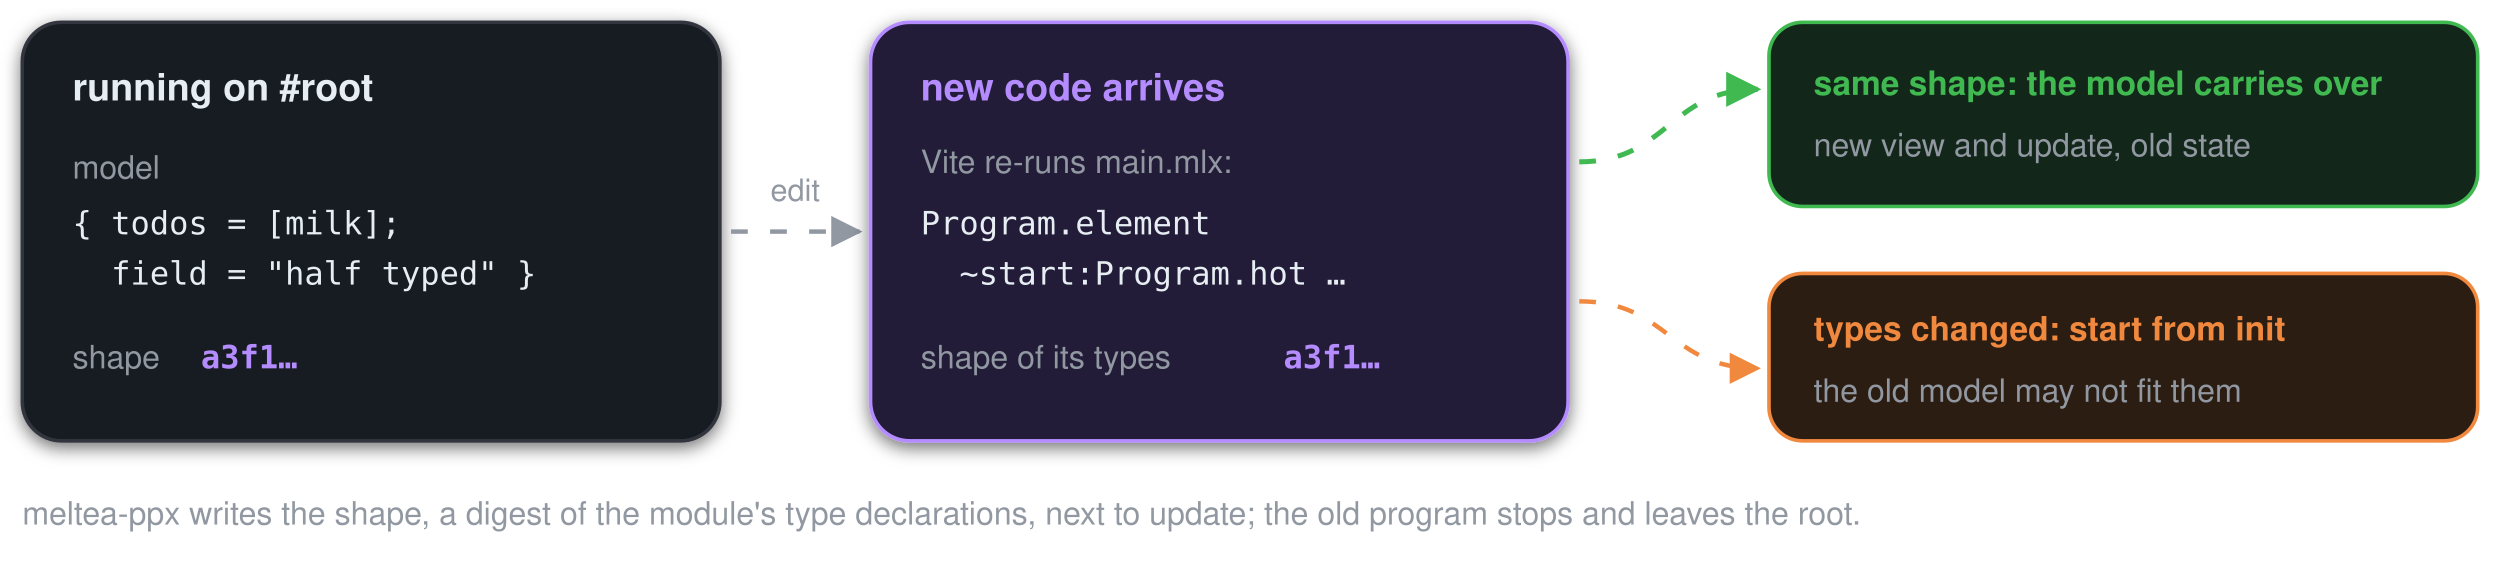
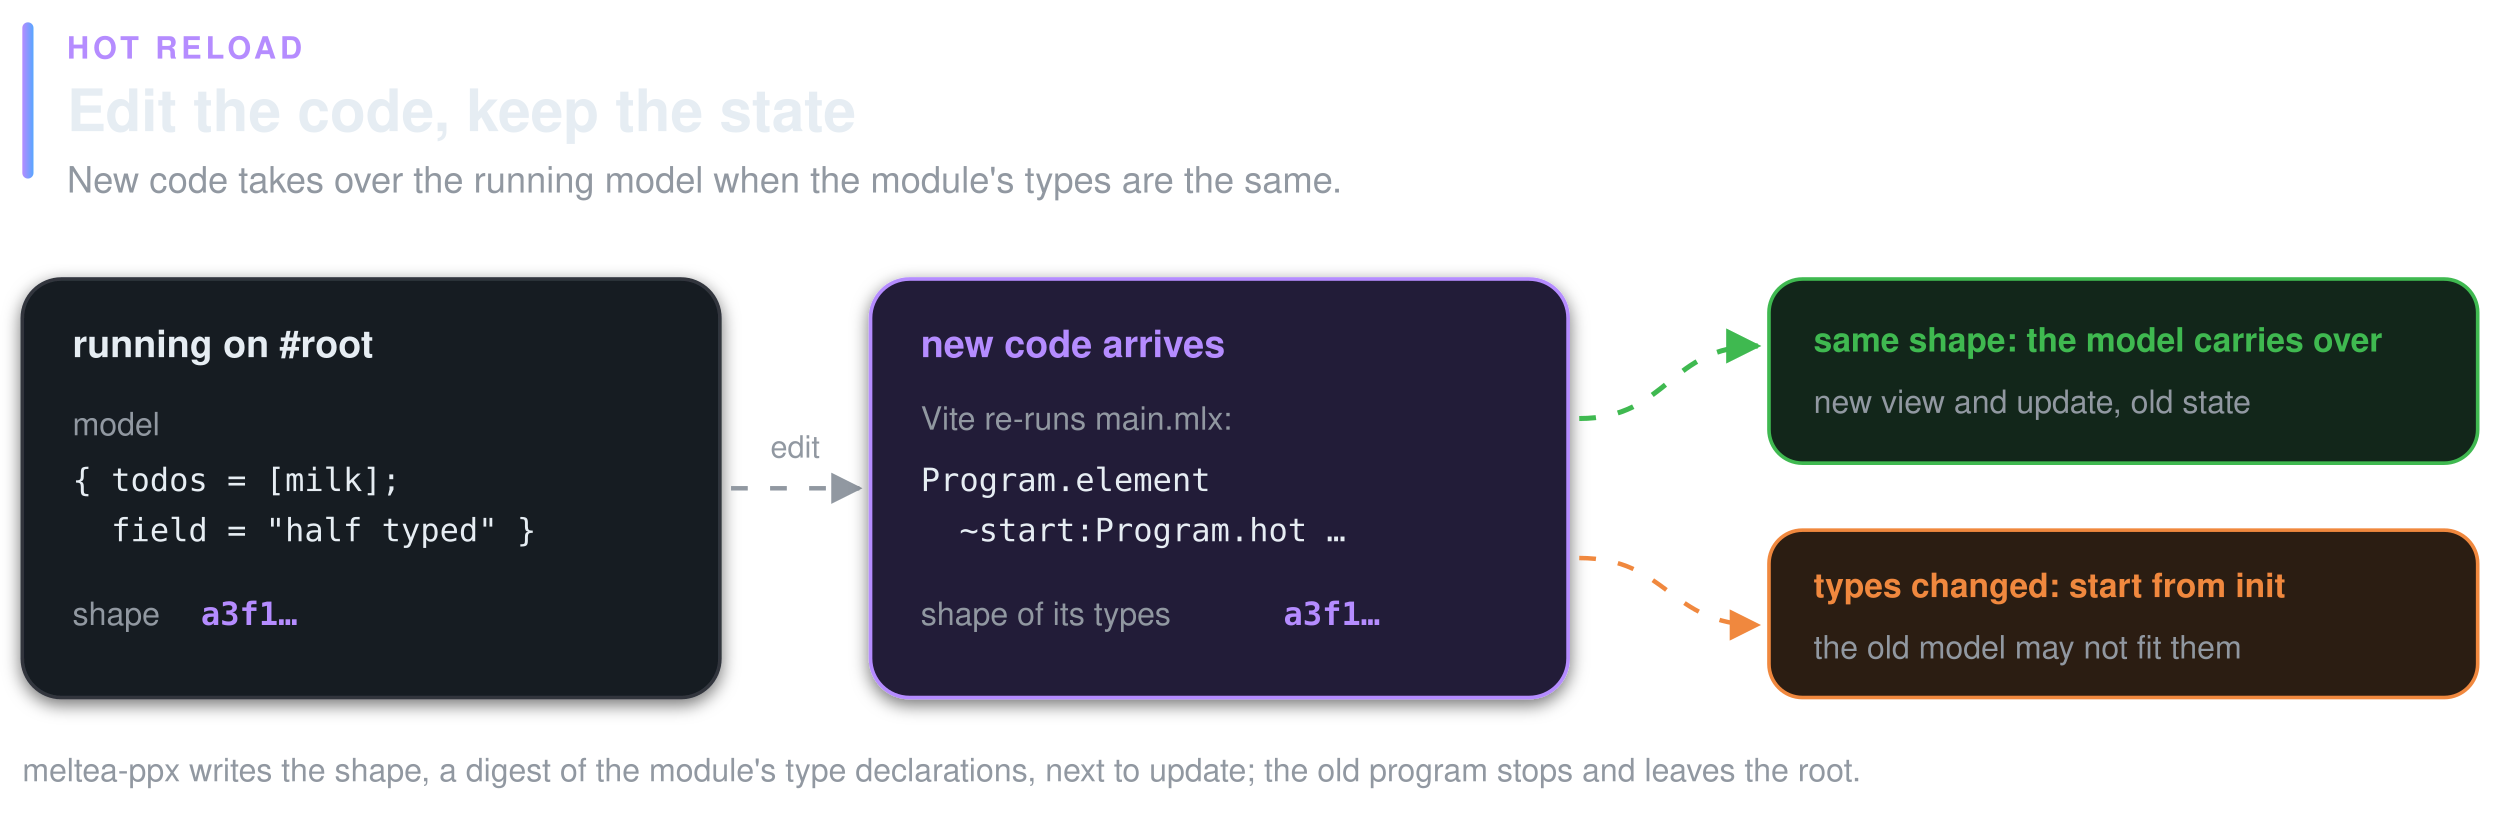
- <svg xmlns="http://www.w3.org/2000/svg" viewBox="-8 -8 896 202" width="896" height="202" role="img" aria-label="Hot reload in Meltea: a program runs on the root with its model and the shape of its module's types. After an edit, Vite runs main.mlx again, and Program.element with ~start:Program.hot finds the running program; when the new code's shape is the same, the model carries over and the new view and update show the old state; when the types changed, the program starts from init. meltea-ppx writes the shape, a digest of the type declarations, next to update">
+ <svg xmlns="http://www.w3.org/2000/svg" viewBox="-8 -8 896 294" width="896" height="294" role="img" aria-label="Edit the code, keep the state. New code takes over the running model when the module's types are the same. Hot reload in Meltea: a program runs on the root with its model and the shape of its module's types. After an edit, Vite runs main.mlx again, and Program.element with ~start:Program.hot finds the running program; when the new code's shape is the same, the model carries over and the new view and update show the old state; when the types changed, the program starts from init. meltea-ppx writes the shape, a digest of the type declarations, next to update">
  <style>text { font-family: -apple-system, BlinkMacSystemFont, 'Segoe UI', Helvetica, Arial, sans-serif; fill: #e6edf3; }.mono { font-family: ui-monospace, SFMono-Regular, Menlo, Consolas, monospace; white-space: pre; }.muted { fill: #9198a1; } .faint { fill: #6e7681; }.accent { fill: #b58cff; } .green { fill: #3fb950; }.orange { fill: #f0883e; } .blue { fill: #58a6ff; }.flow { stroke-dasharray: 6 8; animation: flow 1.1s linear infinite; }@keyframes flow { to { stroke-dashoffset: -28; } }.pulse { animation: pulse 2.2s ease-in-out infinite; }@keyframes pulse { 0%, 100% { opacity: 1; } 50% { opacity: 0.35; } }@media (prefers-reduced-motion: reduce) { .flow, .pulse { animation: none; } }</style>
  <defs>
    <marker id="arrow-muted" viewBox="0 0 10 10" refX="9" refY="5" markerWidth="7" markerHeight="7" orient="auto-start-reverse">
      <path d="M0,0 L10,5 L0,10 z" fill="#9198a1" />
    </marker>
    <marker id="arrow-accent" viewBox="0 0 10 10" refX="9" refY="5" markerWidth="7" markerHeight="7" orient="auto-start-reverse">
      <path d="M0,0 L10,5 L0,10 z" fill="#b58cff" />
    </marker>
    <marker id="arrow-green" viewBox="0 0 10 10" refX="9" refY="5" markerWidth="7" markerHeight="7" orient="auto-start-reverse">
      <path d="M0,0 L10,5 L0,10 z" fill="#3fb950" />
    </marker>
    <marker id="arrow-orange" viewBox="0 0 10 10" refX="9" refY="5" markerWidth="7" markerHeight="7" orient="auto-start-reverse">
      <path d="M0,0 L10,5 L0,10 z" fill="#f0883e" />
    </marker>
    <marker id="arrow-blue" viewBox="0 0 10 10" refX="9" refY="5" markerWidth="7" markerHeight="7" orient="auto-start-reverse">
      <path d="M0,0 L10,5 L0,10 z" fill="#58a6ff" />
    </marker>
    <filter id="lift" x="-5%" y="-5%" width="110%" height="125%">
      <feDropShadow dx="0" dy="2" stdDeviation="3" flood-color="#000000" flood-opacity="0.55" />
    </filter>
    <linearGradient id="glow" x1="0" y1="0" x2="1" y2="0">
      <stop offset="0" stop-color="#b58cff" />
      <stop offset="1" stop-color="#58a6ff" />
    </linearGradient>
  </defs>
-   <rect x="0" y="0" width="250" height="150" rx="14" fill="#161b22" stroke="#30363d" stroke-width="1.3" filter="url(#lift)" />
-   <text x="18" y="28" font-size="13.5" xml:space="preserve" font-weight="700">running on #root</text>
-   <text x="18" y="56" font-size="11.5" xml:space="preserve" class="muted">model</text>
-   <text x="18" y="76" font-size="11.5" xml:space="preserve" class="mono">{ todos = [milk];</text>
-   <text x="18" y="94" font-size="11.5" xml:space="preserve" class="mono">  field = "half typed" }</text>
-   <text x="18" y="124" font-size="11.5" xml:space="preserve" class="muted">shape</text>
-   <text x="64" y="124" font-size="11.5" xml:space="preserve" class="mono accent" font-weight="700">a3f1…</text>
-   <line x1="254" y1="75" x2="300" y2="75" stroke="#9198a1" stroke-width="1.6" marker-end="url(#arrow-muted)" class="flow" />
-   <text x="277" y="64" font-size="11" xml:space="preserve" class="muted" text-anchor="middle">edit</text>
-   <rect x="304" y="0" width="250" height="150" rx="14" fill="#221a38" stroke="#b58cff" stroke-width="1.3" filter="url(#lift)" />
-   <text x="322" y="28" font-size="13.5" xml:space="preserve" class="accent" font-weight="700">new code arrives</text>
-   <text x="322" y="54" font-size="11.5" xml:space="preserve" class="muted">Vite re-runs main.mlx:</text>
-   <text x="322" y="76" font-size="11.5" xml:space="preserve" class="mono">Program.element</text>
-   <text x="322" y="94" font-size="11.5" xml:space="preserve" class="mono">  ~start:Program.hot …</text>
-   <text x="322" y="124" font-size="11.5" xml:space="preserve" class="muted">shape of its types</text>
-   <text x="452" y="124" font-size="11.5" xml:space="preserve" class="mono accent" font-weight="700">a3f1…</text>
-   <path d="M558,50 C590,50 590,24 622,24" fill="none" stroke="#3fb950" stroke-width="1.8" marker-end="url(#arrow-green)" class="flow" />
-   <path d="M558,100 C590,100 590,124 622,124" fill="none" stroke="#f0883e" stroke-width="1.6" marker-end="url(#arrow-orange)" class="flow" />
-   <rect x="626" y="0" width="254" height="66" rx="12" fill="#12261a" stroke="#3fb950" stroke-width="1.3" />
-   <text x="642" y="26" font-size="12" xml:space="preserve" class="green" font-weight="700">same shape: the model carries over</text>
-   <text x="642" y="48" font-size="11.5" xml:space="preserve" class="muted">new view and update, old state</text>
-   <rect x="626" y="90" width="254" height="60" rx="12" fill="#2b1d12" stroke="#f0883e" stroke-width="1.3" />
-   <text x="642" y="114" font-size="12" xml:space="preserve" class="orange" font-weight="700">types changed: start from init</text>
-   <text x="642" y="136" font-size="11.5" xml:space="preserve" class="muted">the old model may not fit them</text>
-   <text x="0" y="180" font-size="11.5" xml:space="preserve" class="muted">meltea-ppx writes the shape, a digest of the module's type declarations, next to update; the old program stops and leaves the root.</text>
+   <rect x="0" y="0" width="4" height="56" rx="2" fill="url(#glow)" />
+   <text letter-spacing="1.4" x="16" y="13" font-size="11" xml:space="preserve" class="accent" font-weight="800">HOT RELOAD</text>
+   <text x="16" y="39" font-size="21" xml:space="preserve" font-weight="800">Edit the code, keep the state</text>
+   <text x="16" y="61" font-size="13" xml:space="preserve" class="muted">New code takes over the running model when the module's types are the same.</text>
+   <line x1="0" y1="76" x2="880" y2="76" stroke="url(#glow)" stroke-width="1.2" opacity="0.35" />
+   <g transform="translate(0 92)">
+     <rect x="0" y="0" width="250" height="150" rx="14" fill="#161b22" stroke="#30363d" stroke-width="1.3" filter="url(#lift)" />
+     <text x="18" y="28" font-size="13.5" xml:space="preserve" font-weight="700">running on #root</text>
+     <text x="18" y="56" font-size="11.5" xml:space="preserve" class="muted">model</text>
+     <text x="18" y="76" font-size="11.5" xml:space="preserve" class="mono">{ todos = [milk];</text>
+     <text x="18" y="94" font-size="11.5" xml:space="preserve" class="mono">  field = "half typed" }</text>
+     <text x="18" y="124" font-size="11.5" xml:space="preserve" class="muted">shape</text>
+     <text x="64" y="124" font-size="11.5" xml:space="preserve" class="mono accent" font-weight="700">a3f1…</text>
+     <line x1="254" y1="75" x2="300" y2="75" stroke="#9198a1" stroke-width="1.6" marker-end="url(#arrow-muted)" class="flow" />
+     <text x="277" y="64" font-size="11" xml:space="preserve" class="muted" text-anchor="middle">edit</text>
+     <rect x="304" y="0" width="250" height="150" rx="14" fill="#221a38" stroke="#b58cff" stroke-width="1.3" filter="url(#lift)" />
+     <text x="322" y="28" font-size="13.5" xml:space="preserve" class="accent" font-weight="700">new code arrives</text>
+     <text x="322" y="54" font-size="11.5" xml:space="preserve" class="muted">Vite re-runs main.mlx:</text>
+     <text x="322" y="76" font-size="11.5" xml:space="preserve" class="mono">Program.element</text>
+     <text x="322" y="94" font-size="11.5" xml:space="preserve" class="mono">  ~start:Program.hot …</text>
+     <text x="322" y="124" font-size="11.5" xml:space="preserve" class="muted">shape of its types</text>
+     <text x="452" y="124" font-size="11.5" xml:space="preserve" class="mono accent" font-weight="700">a3f1…</text>
+     <path d="M558,50 C590,50 590,24 622,24" fill="none" stroke="#3fb950" stroke-width="1.8" marker-end="url(#arrow-green)" class="flow" />
+     <path d="M558,100 C590,100 590,124 622,124" fill="none" stroke="#f0883e" stroke-width="1.6" marker-end="url(#arrow-orange)" class="flow" />
+     <rect x="626" y="0" width="254" height="66" rx="12" fill="#12261a" stroke="#3fb950" stroke-width="1.3" />
+     <text x="642" y="26" font-size="12" xml:space="preserve" class="green" font-weight="700">same shape: the model carries over</text>
+     <text x="642" y="48" font-size="11.5" xml:space="preserve" class="muted">new view and update, old state</text>
+     <rect x="626" y="90" width="254" height="60" rx="12" fill="#2b1d12" stroke="#f0883e" stroke-width="1.3" />
+     <text x="642" y="114" font-size="12" xml:space="preserve" class="orange" font-weight="700">types changed: start from init</text>
+     <text x="642" y="136" font-size="11.5" xml:space="preserve" class="muted">the old model may not fit them</text>
+     <text x="0" y="180" font-size="11.5" xml:space="preserve" class="muted">meltea-ppx writes the shape, a digest of the module's type declarations, next to update; the old program stops and leaves the root.</text>
+   </g>
</svg>
